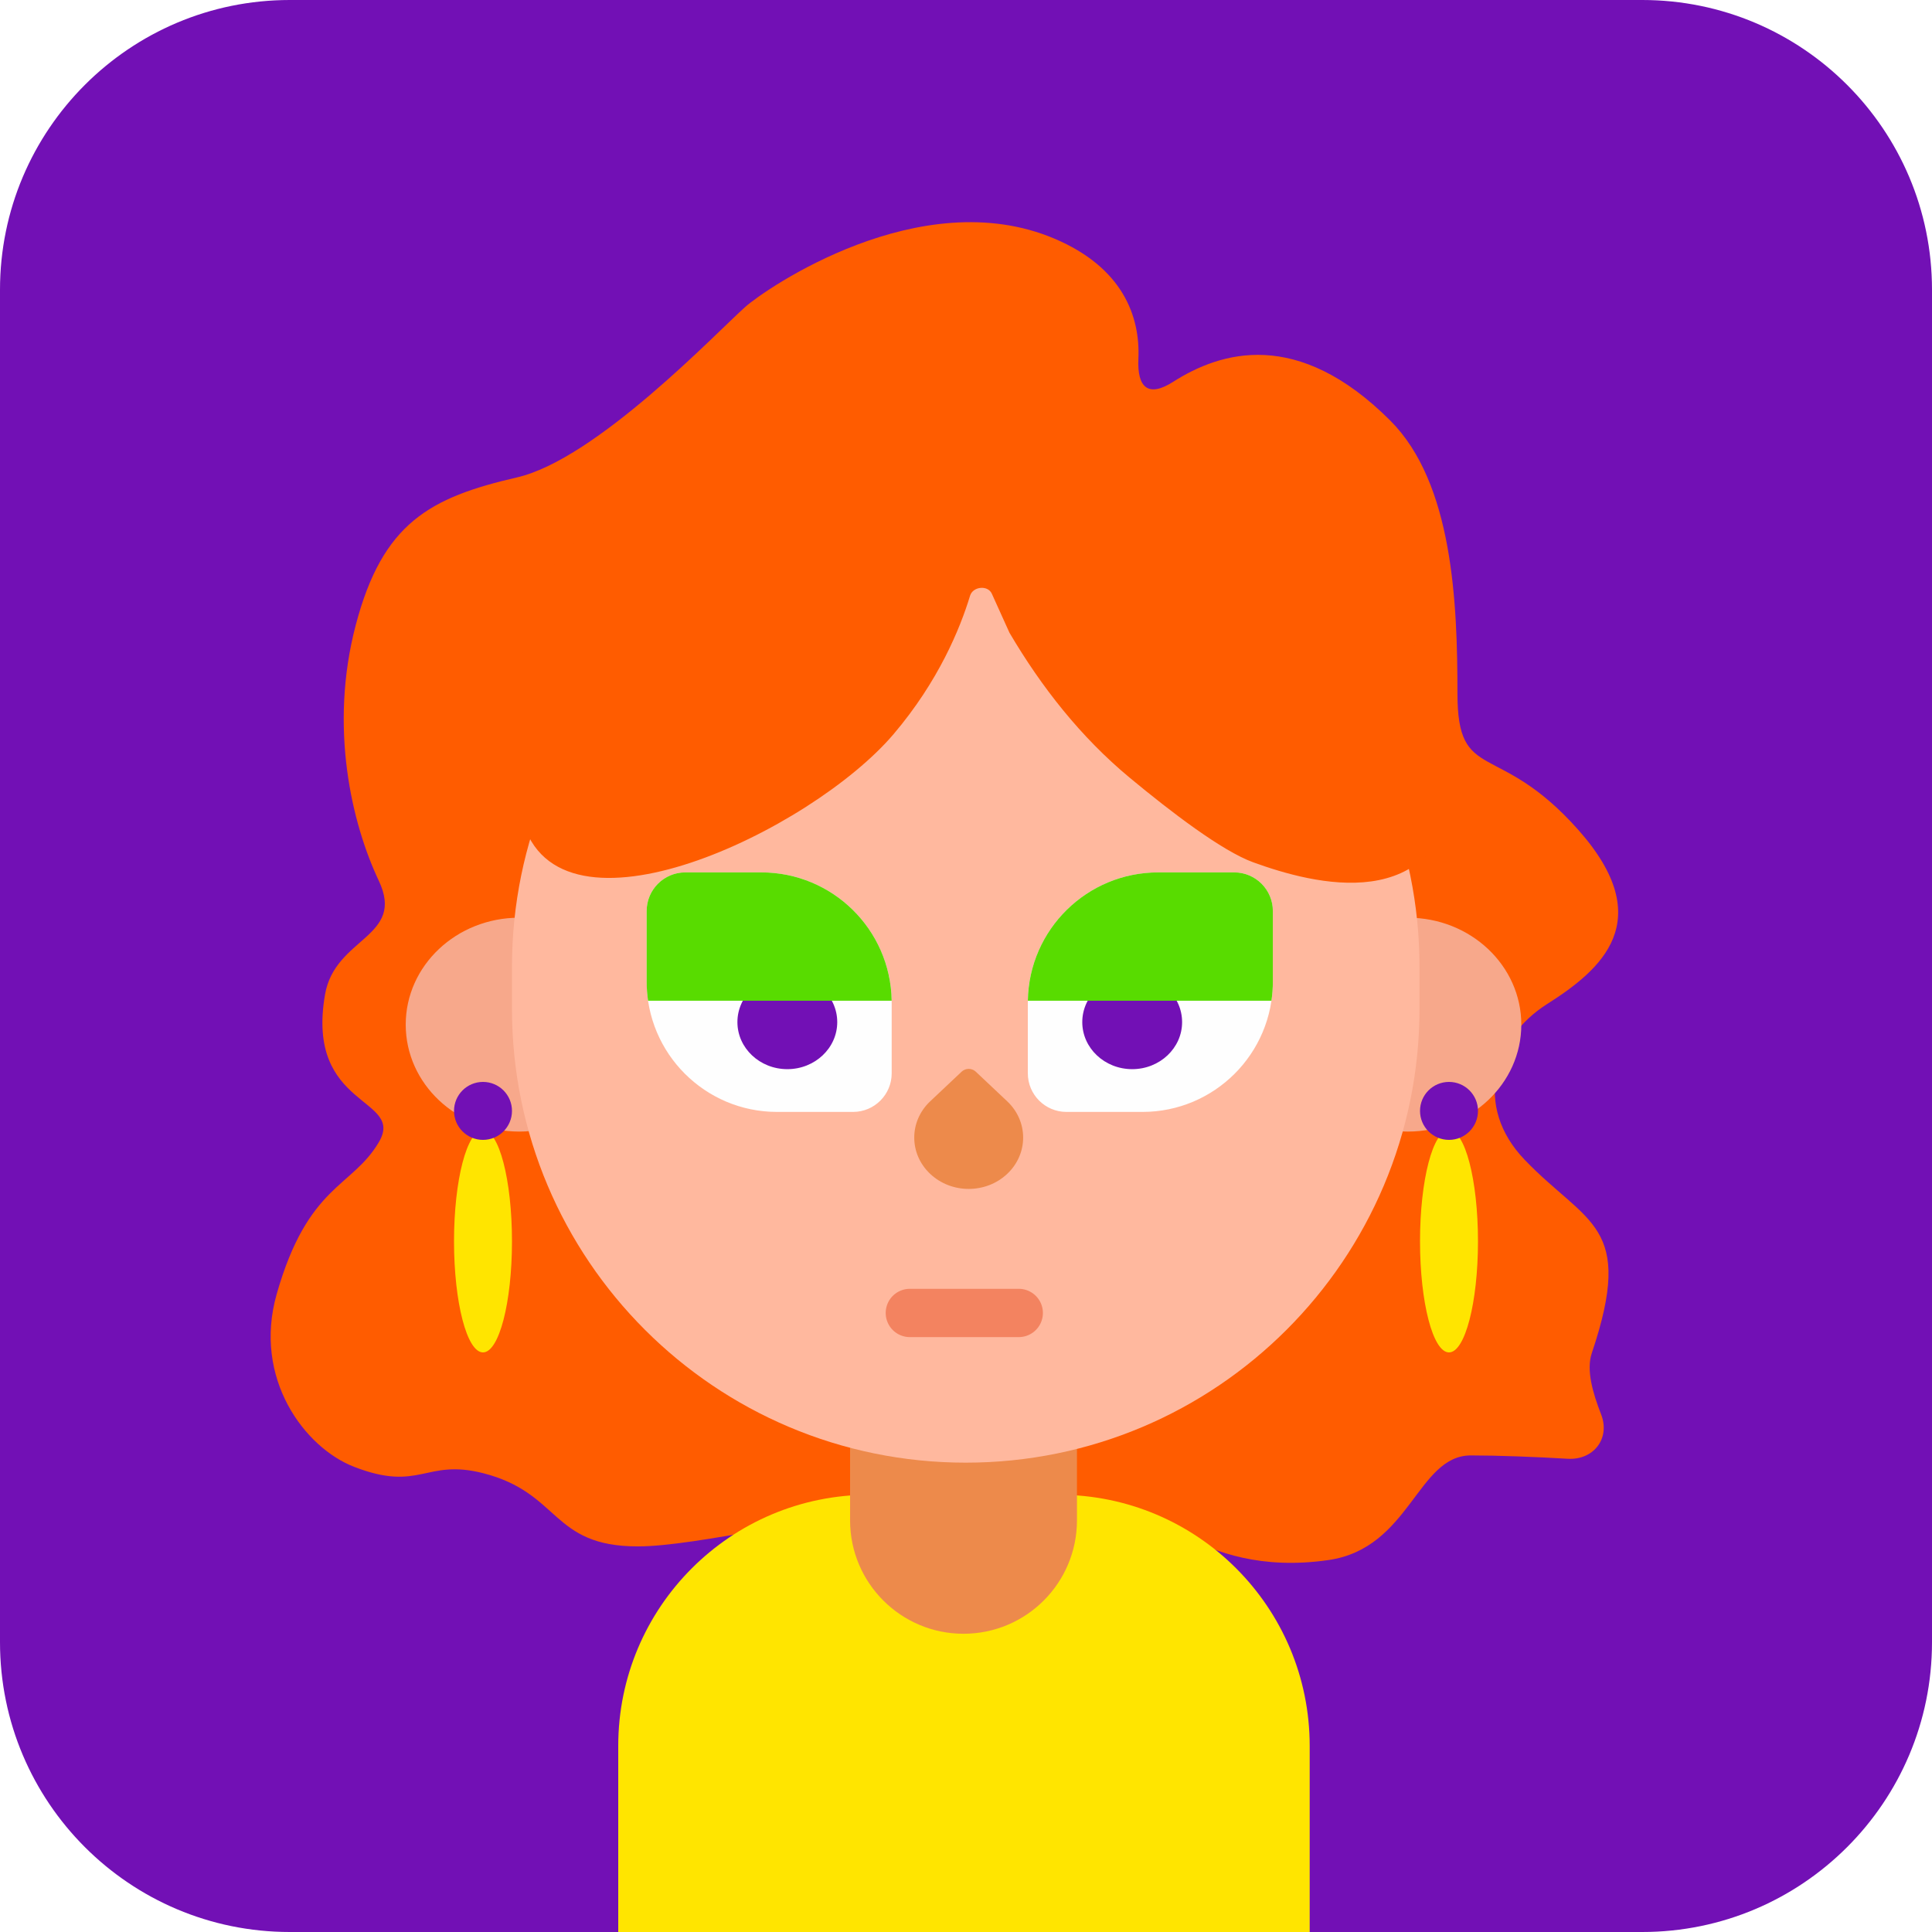
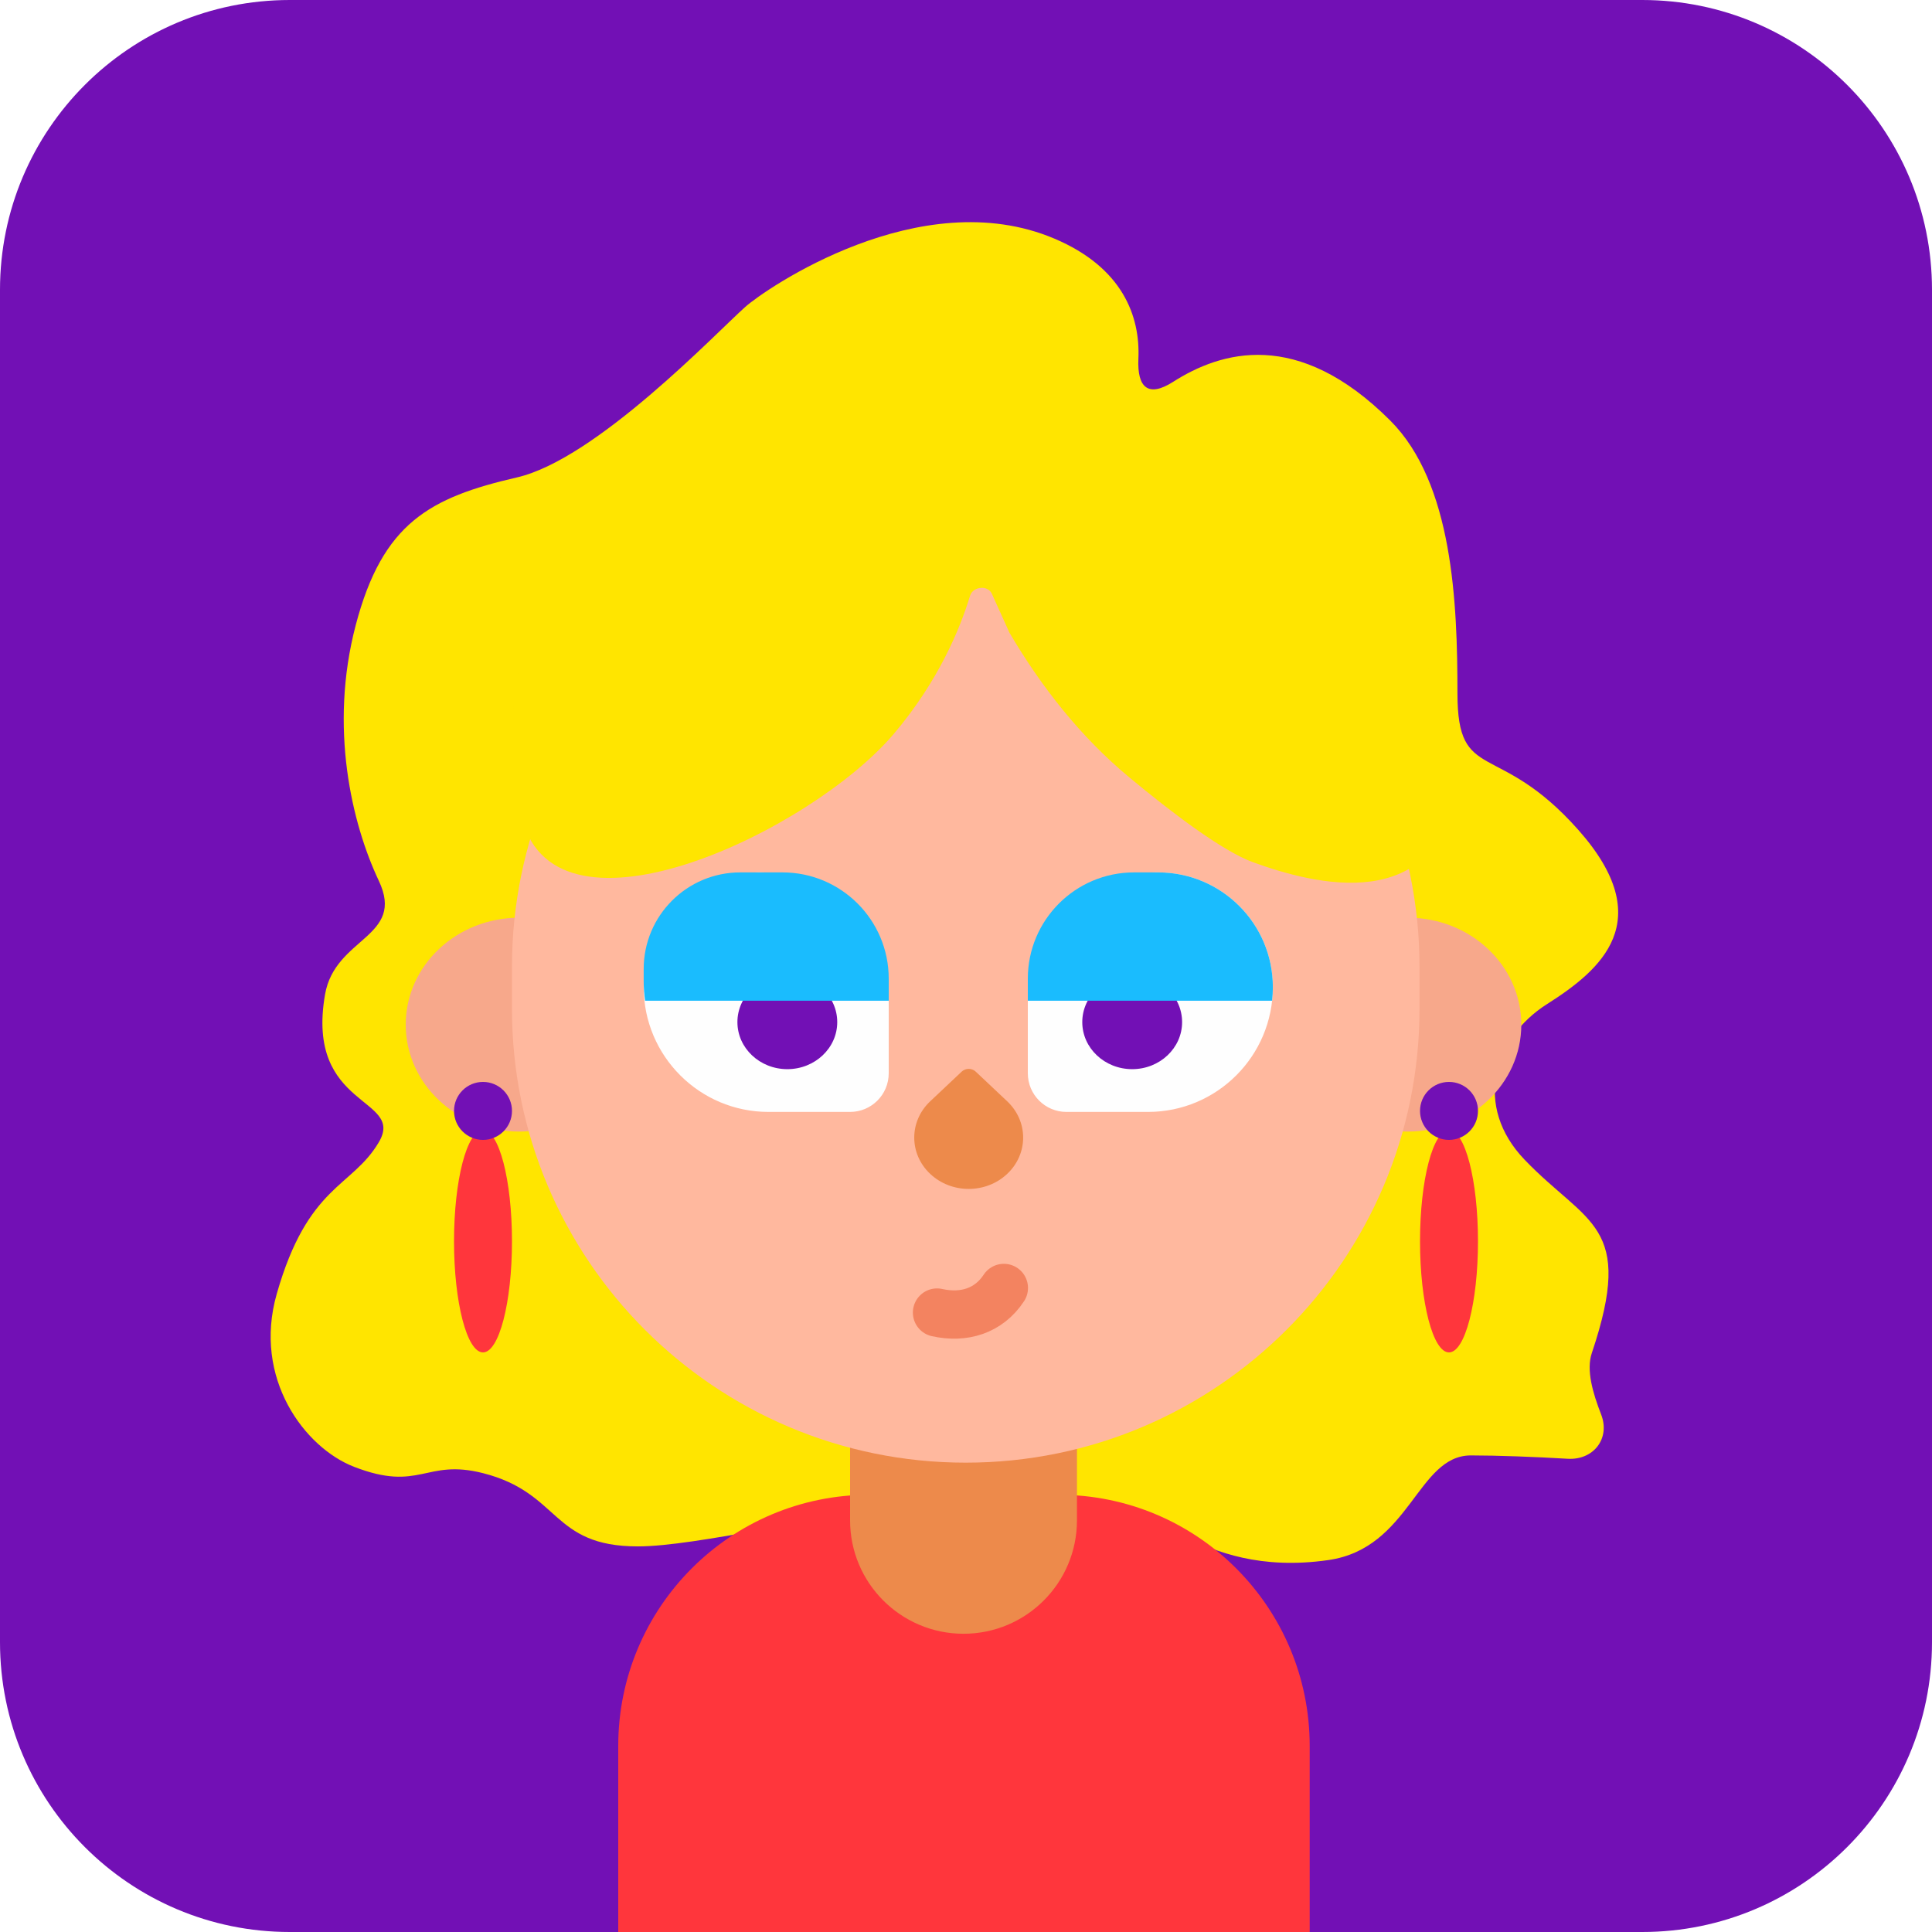
<svg xmlns="http://www.w3.org/2000/svg" width="200" height="200" viewBox="0 0 200 200" fill="none">
  <rect width="200" height="200" rx="30" fill="#7210B5" />
-   <path d="M109.148 24.701C116.216 27.693 118.046 32.743 117.846 37.135C117.709 40.157 118.884 41.159 121.434 39.532C126.375 36.379 134.327 33.942 143.92 43.537C150.399 50.018 150.875 62.373 150.875 71.791C150.875 81.209 155.047 76.5 163.393 85.917C171.738 95.335 165.712 100.413 160.148 103.944C154.585 107.476 152.5 114.5 157.829 120.057C164.296 126.801 169.288 126.681 164.784 140.07C164.19 141.835 164.887 144.21 165.747 146.417C166.72 148.915 164.962 151.17 162.285 151.011C158.904 150.809 154.982 150.665 152.265 150.665C146.702 150.665 146 160.286 137.5 161.5C123.5 163.5 118.884 154.197 116.102 157.729C113.922 160.497 99.991 158.217 92.887 156.647C92.598 156.583 92.311 156.55 92.015 156.556C85.363 156.706 72.132 160.083 66.03 160.083C57 160.083 58.052 154.544 50 152.5C44 150.977 43.5 154.5 36.648 151.842C31.549 149.865 26.148 142.705 28.648 133.944C31.879 122.624 36.43 122.957 39.212 118.248C41.994 113.54 31.585 114.813 33.648 102.944C34.684 96.986 41.994 97.058 39.212 91.172C36.43 85.286 34.039 75.322 36.821 64.727C39.603 54.132 44.5 51.5 53.512 49.423C61.724 47.531 74.148 34.444 77.157 31.765C79.199 29.946 95.239 18.815 109.148 24.701Z" fill="#FF5C00" />
-   <path d="M64 180.737C64 166.377 75.641 154.737 90 154.737H109.579C123.938 154.737 135.579 166.377 135.579 180.737V200H64V180.737Z" fill="#FFE500" />
+   <path d="M109.148 24.701C116.216 27.693 118.046 32.743 117.846 37.135C117.709 40.157 118.884 41.159 121.434 39.532C126.375 36.379 134.327 33.942 143.92 43.537C150.399 50.018 150.875 62.373 150.875 71.791C150.875 81.209 155.047 76.5 163.393 85.917C171.738 95.335 165.712 100.413 160.148 103.944C154.585 107.476 152.5 114.5 157.829 120.057C164.296 126.801 169.288 126.681 164.784 140.07C164.19 141.835 164.887 144.21 165.747 146.417C166.72 148.915 164.962 151.17 162.285 151.011C158.904 150.809 154.982 150.665 152.265 150.665C146.702 150.665 146 160.286 137.5 161.5C123.5 163.5 118.884 154.197 116.102 157.729C113.922 160.497 99.991 158.217 92.887 156.647C92.598 156.583 92.311 156.55 92.015 156.556C85.363 156.706 72.132 160.083 66.03 160.083C57 160.083 58.052 154.544 50 152.5C44 150.977 43.5 154.5 36.648 151.842C31.549 149.865 26.148 142.705 28.648 133.944C31.879 122.624 36.43 122.957 39.212 118.248C41.994 113.54 31.585 114.813 33.648 102.944C34.684 96.986 41.994 97.058 39.212 91.172C36.43 85.286 34.039 75.322 36.821 64.727C39.603 54.132 44.5 51.5 53.512 49.423C61.724 47.531 74.148 34.444 77.157 31.765C79.199 29.946 95.239 18.815 109.148 24.701Z" fill="#FFE500" />
+   <path d="M64 180.737C64 166.377 75.641 154.737 90 154.737H109.579C123.938 154.737 135.579 166.377 135.579 180.737V200H64V180.737Z" fill="#FF363C" />
  <ellipse cx="145.743" cy="106.07" rx="11.743" ry="11.07" fill="#F7A88B" />
  <ellipse cx="53.743" cy="106.07" rx="11.743" ry="11.07" fill="#F7A88B" />
  <path d="M88 131.932H111.487V157.383C111.487 163.868 106.229 169.126 99.743 169.126C93.258 169.126 88 163.868 88 157.383V131.932Z" fill="#ED8A4B" />
  <rect x="53" y="53.116" width="93.947" height="98.298" rx="46.974" fill="#FFB89E" />
  <path d="M96.294 121.52C94.092 119.445 94.092 116.081 96.294 114.006L99.552 110.935C99.954 110.556 100.605 110.556 101.007 110.935L104.265 114.006C106.467 116.081 106.467 119.445 104.265 121.52C102.064 123.595 98.495 123.595 96.294 121.52Z" fill="#ED8A4B" />
-   <path d="M94.187 135.917H105.461" stroke="#F38360" stroke-width="5" stroke-linecap="round" />
-   <path fill-rule="evenodd" clip-rule="evenodd" d="M92.5 76C84 86 57.767 98.562 54.065 84.836C50.363 71.109 57.504 58.269 57.504 58.269L72.407 42.771L101.231 41L126.287 44.985C126.287 44.985 127.333 45.845 128.996 47.333C129.358 47.245 129.73 47.199 130.109 47.199C133.327 47.199 136.057 50.52 137.009 55.119C137.451 55.587 137.895 56.065 138.341 56.552C139.925 57.317 141.28 58.918 142.201 61.031C147.494 67.585 151.861 75.015 151 81C148.981 95.035 135.953 91.527 129.726 89.263C126.526 88.1 121.273 84.101 116.922 80.488C111.891 76.31 107.816 71.137 104.5 65.5L102.673 61.459C102.259 60.543 100.713 60.706 100.421 61.669C99.395 65.051 97.162 70.515 92.5 76Z" fill="#FF5C00" />
-   <path d="M106.4 103.81C106.4 96.354 112.444 90.31 119.9 90.31H127.766C129.975 90.31 131.766 92.101 131.766 94.31V101.606C131.766 109.062 125.722 115.106 118.266 115.106H110.4C108.191 115.106 106.4 113.315 106.4 111.106V103.81Z" fill="#FEFEFE" />
+   <path d="M103.918 133.33C102.353 135.71 99.776 136.499 97 135.877" stroke="#F38360" stroke-width="5" stroke-linecap="round" />
+   <path fill-rule="evenodd" clip-rule="evenodd" d="M92.5 76C84 86 57.767 98.562 54.065 84.836C50.363 71.109 57.504 58.269 57.504 58.269L72.407 42.771L101.231 41L126.287 44.985C126.287 44.985 127.333 45.845 128.996 47.333C129.358 47.245 129.73 47.199 130.109 47.199C133.327 47.199 136.057 50.52 137.009 55.119C137.451 55.587 137.895 56.065 138.341 56.552C139.925 57.317 141.28 58.918 142.201 61.031C147.494 67.585 151.861 75.015 151 81C148.981 95.035 135.953 91.527 129.726 89.263C126.526 88.1 121.273 84.101 116.922 80.488C111.891 76.31 107.816 71.137 104.5 65.5L102.673 61.459C102.259 60.543 100.713 60.706 100.421 61.669C99.395 65.051 97.162 70.515 92.5 76Z" fill="#FFE500" />
+   <path d="M106.4 103.533C106.4 96.23 112.32 90.31 119.623 90.31H119.895C126.451 90.31 131.766 95.625 131.766 102.181V102.181C131.766 109.319 125.979 115.106 118.84 115.106H110.4C108.191 115.106 106.4 113.315 106.4 111.106V103.533Z" fill="#FEFEFE" />
  <ellipse cx="117.204" cy="105.808" rx="5.167" ry="4.871" fill="#7210B5" />
-   <path fill-rule="evenodd" clip-rule="evenodd" d="M106.402 103.594H131.62C131.716 102.945 131.766 102.282 131.766 101.606V94.31C131.766 92.101 129.975 90.31 127.766 90.31H119.9C112.516 90.31 106.517 96.238 106.402 103.594Z" fill="#58DC00" />
-   <path d="M92.308 103.81C92.308 96.354 86.264 90.31 78.808 90.31H70.942C68.733 90.31 66.942 92.101 66.942 94.31V101.606C66.942 109.062 72.986 115.106 80.442 115.106H88.308C90.517 115.106 92.308 113.315 92.308 111.106V103.81Z" fill="#FEFEFE" />
+   <path fill-rule="evenodd" clip-rule="evenodd" d="M117.4 90.31C111.325 90.31 106.4 95.235 106.4 101.31V103.594H131.689C131.74 103.13 131.766 102.658 131.766 102.181C131.766 95.625 126.451 90.31 119.895 90.31H117.4Z" fill="#1ABCFE" />
+   <path d="M92 103.533C92 96.23 86.08 90.31 78.777 90.31H78.505C71.949 90.31 66.634 95.625 66.634 102.181V102.181C66.634 109.319 72.421 115.106 79.56 115.106H88C90.209 115.106 92 113.315 92 111.106V103.533Z" fill="#FEFEFE" />
  <ellipse cx="5.167" cy="4.871" rx="5.167" ry="4.871" transform="matrix(-1 0 0 1 86.671 100.937)" fill="#7210B5" />
-   <path fill-rule="evenodd" clip-rule="evenodd" d="M92.306 103.594H67.087C66.992 102.945 66.942 102.282 66.942 101.606V94.31C66.942 92.101 68.733 90.31 70.942 90.31H78.808C86.192 90.31 92.191 96.238 92.306 103.594Z" fill="#58DC00" />
-   <ellipse cx="50" cy="128.5" rx="3" ry="11.5" fill="#FFE500" />
+   <path fill-rule="evenodd" clip-rule="evenodd" d="M81 90.31C87.075 90.31 92 95.235 92 101.31V103.594H66.779C66.684 102.945 66.634 102.282 66.634 101.606V100.31C66.634 94.787 71.111 90.31 76.634 90.31H81Z" fill="#1ABCFE" />
+   <ellipse cx="50" cy="128.5" rx="3" ry="11.5" fill="#FF363C" />
  <circle cx="50" cy="115" r="3" fill="#7210B5" />
-   <ellipse cx="150" cy="128.5" rx="3" ry="11.5" fill="#FFE500" />
+   <ellipse cx="150" cy="128.5" rx="3" ry="11.5" fill="#FF363C" />
  <circle cx="150" cy="115" r="3" fill="#7210B5" />
</svg>
